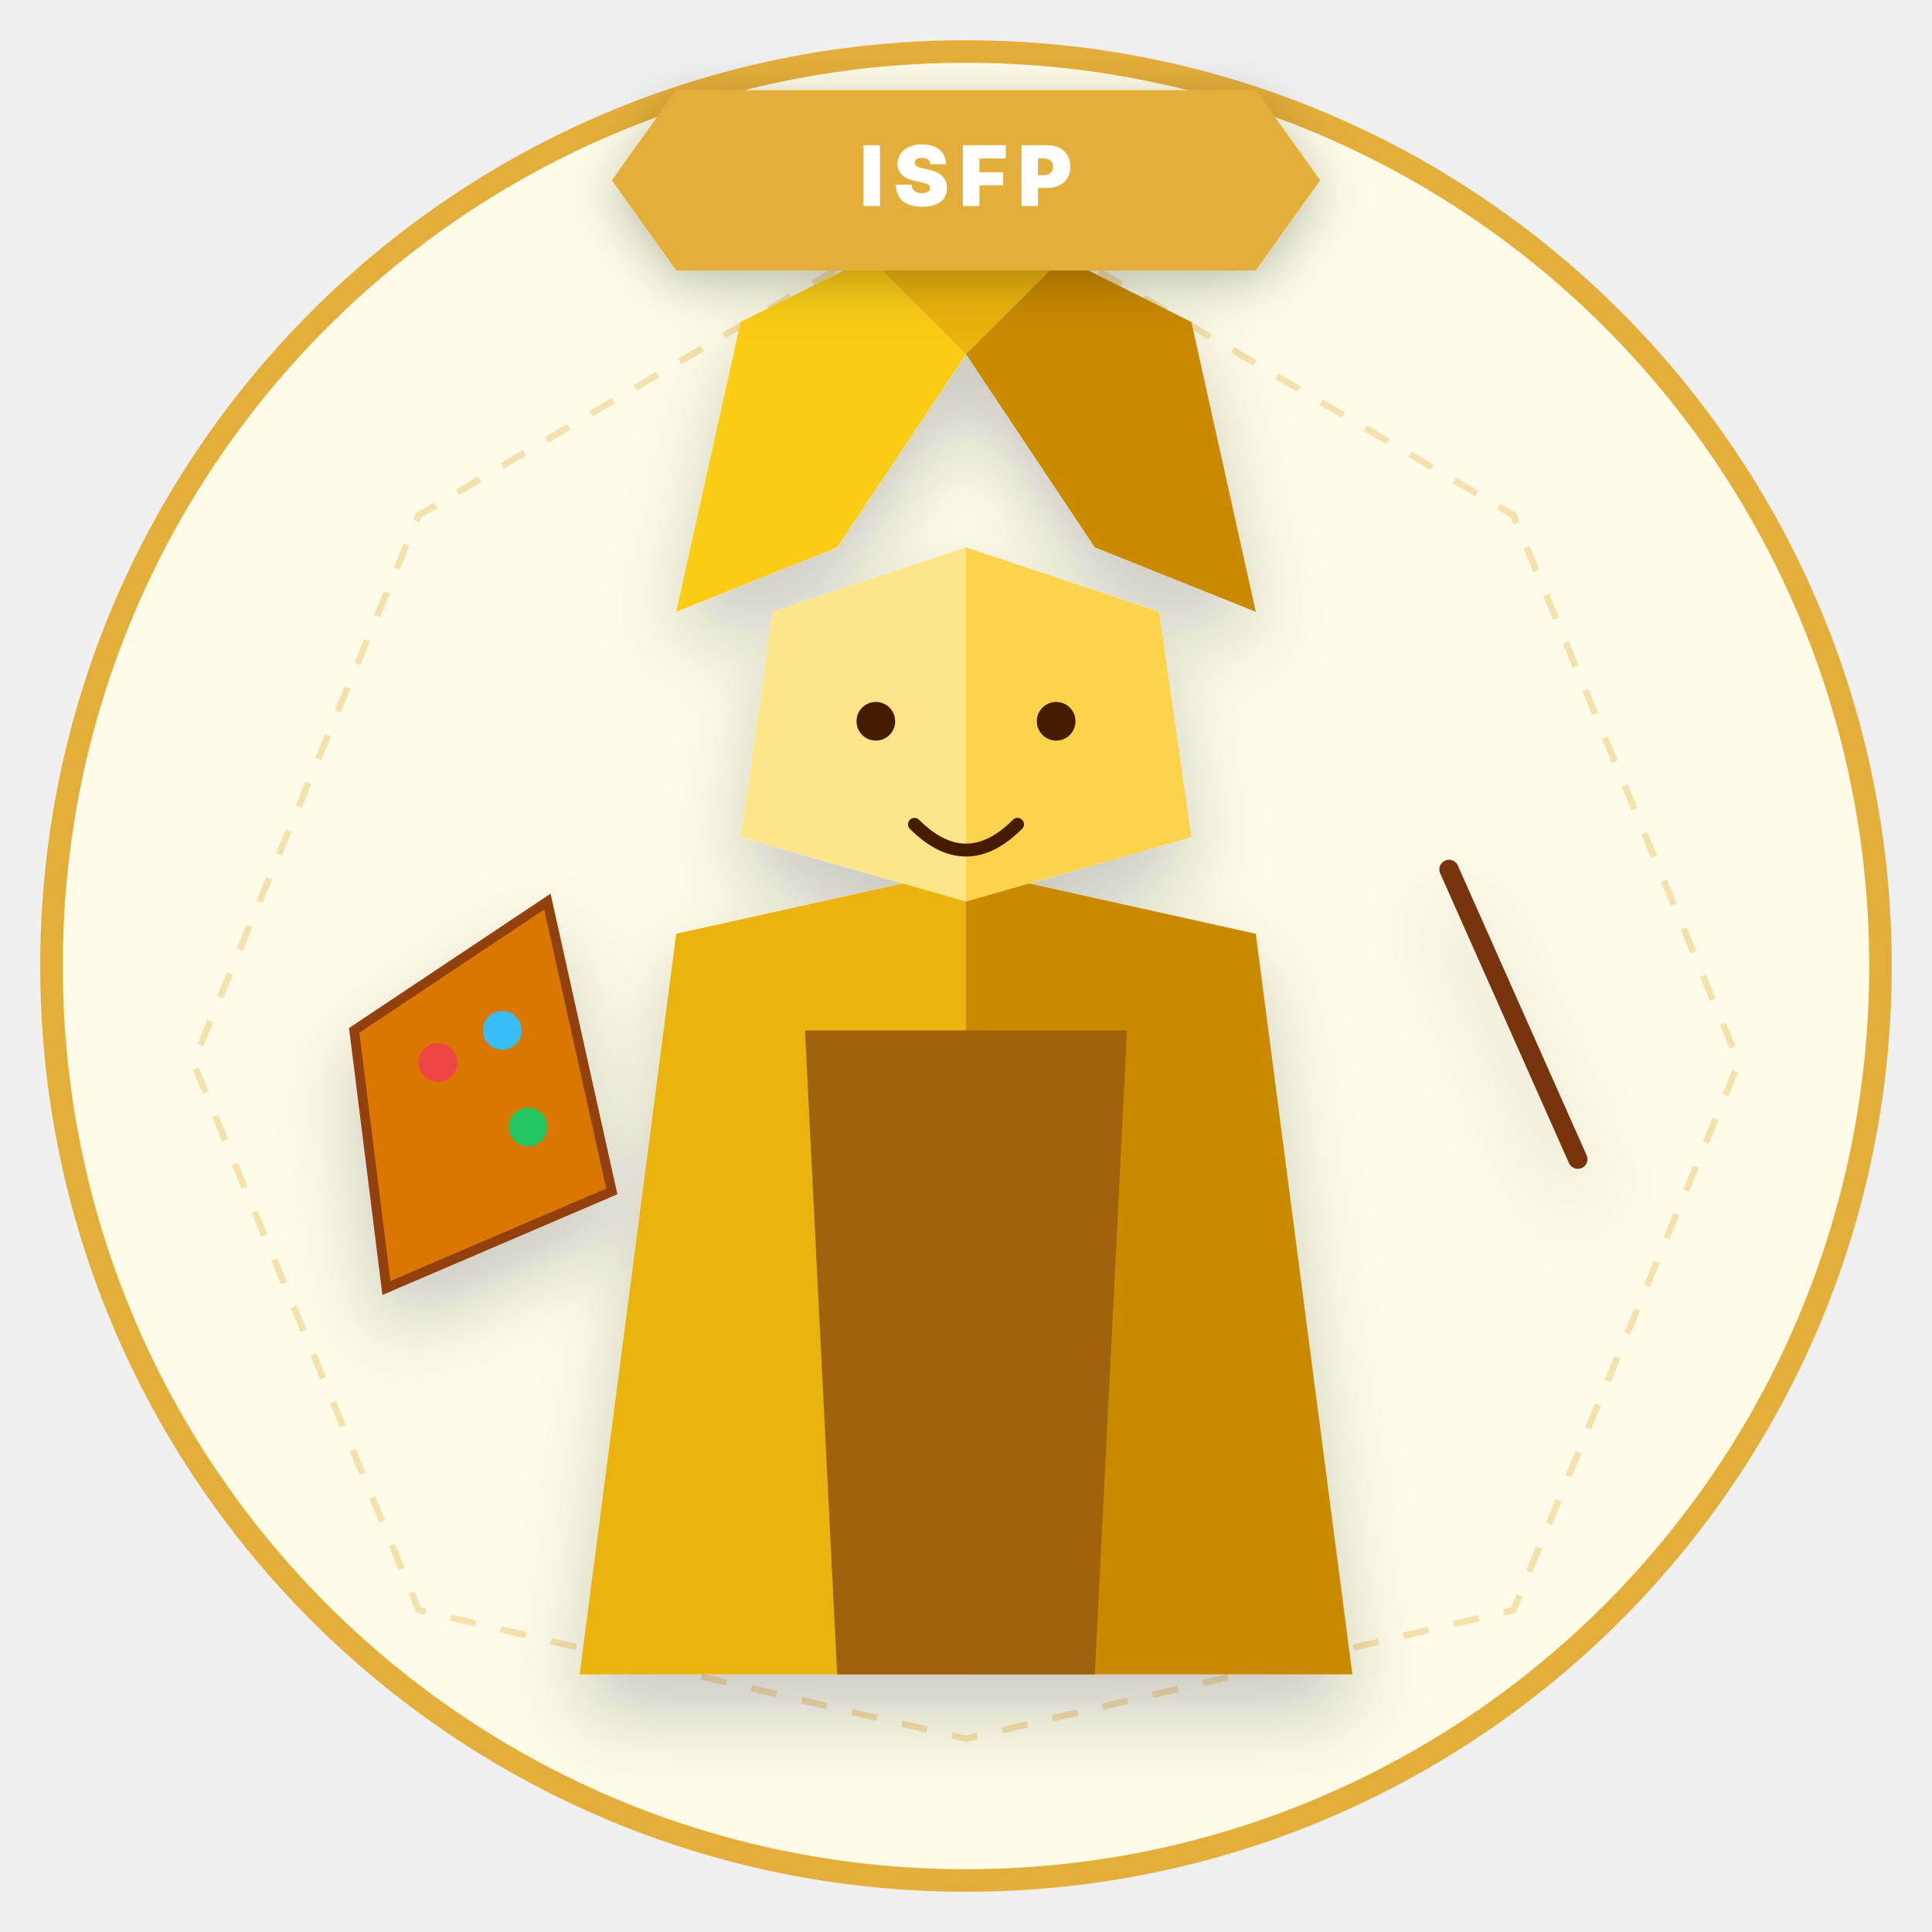
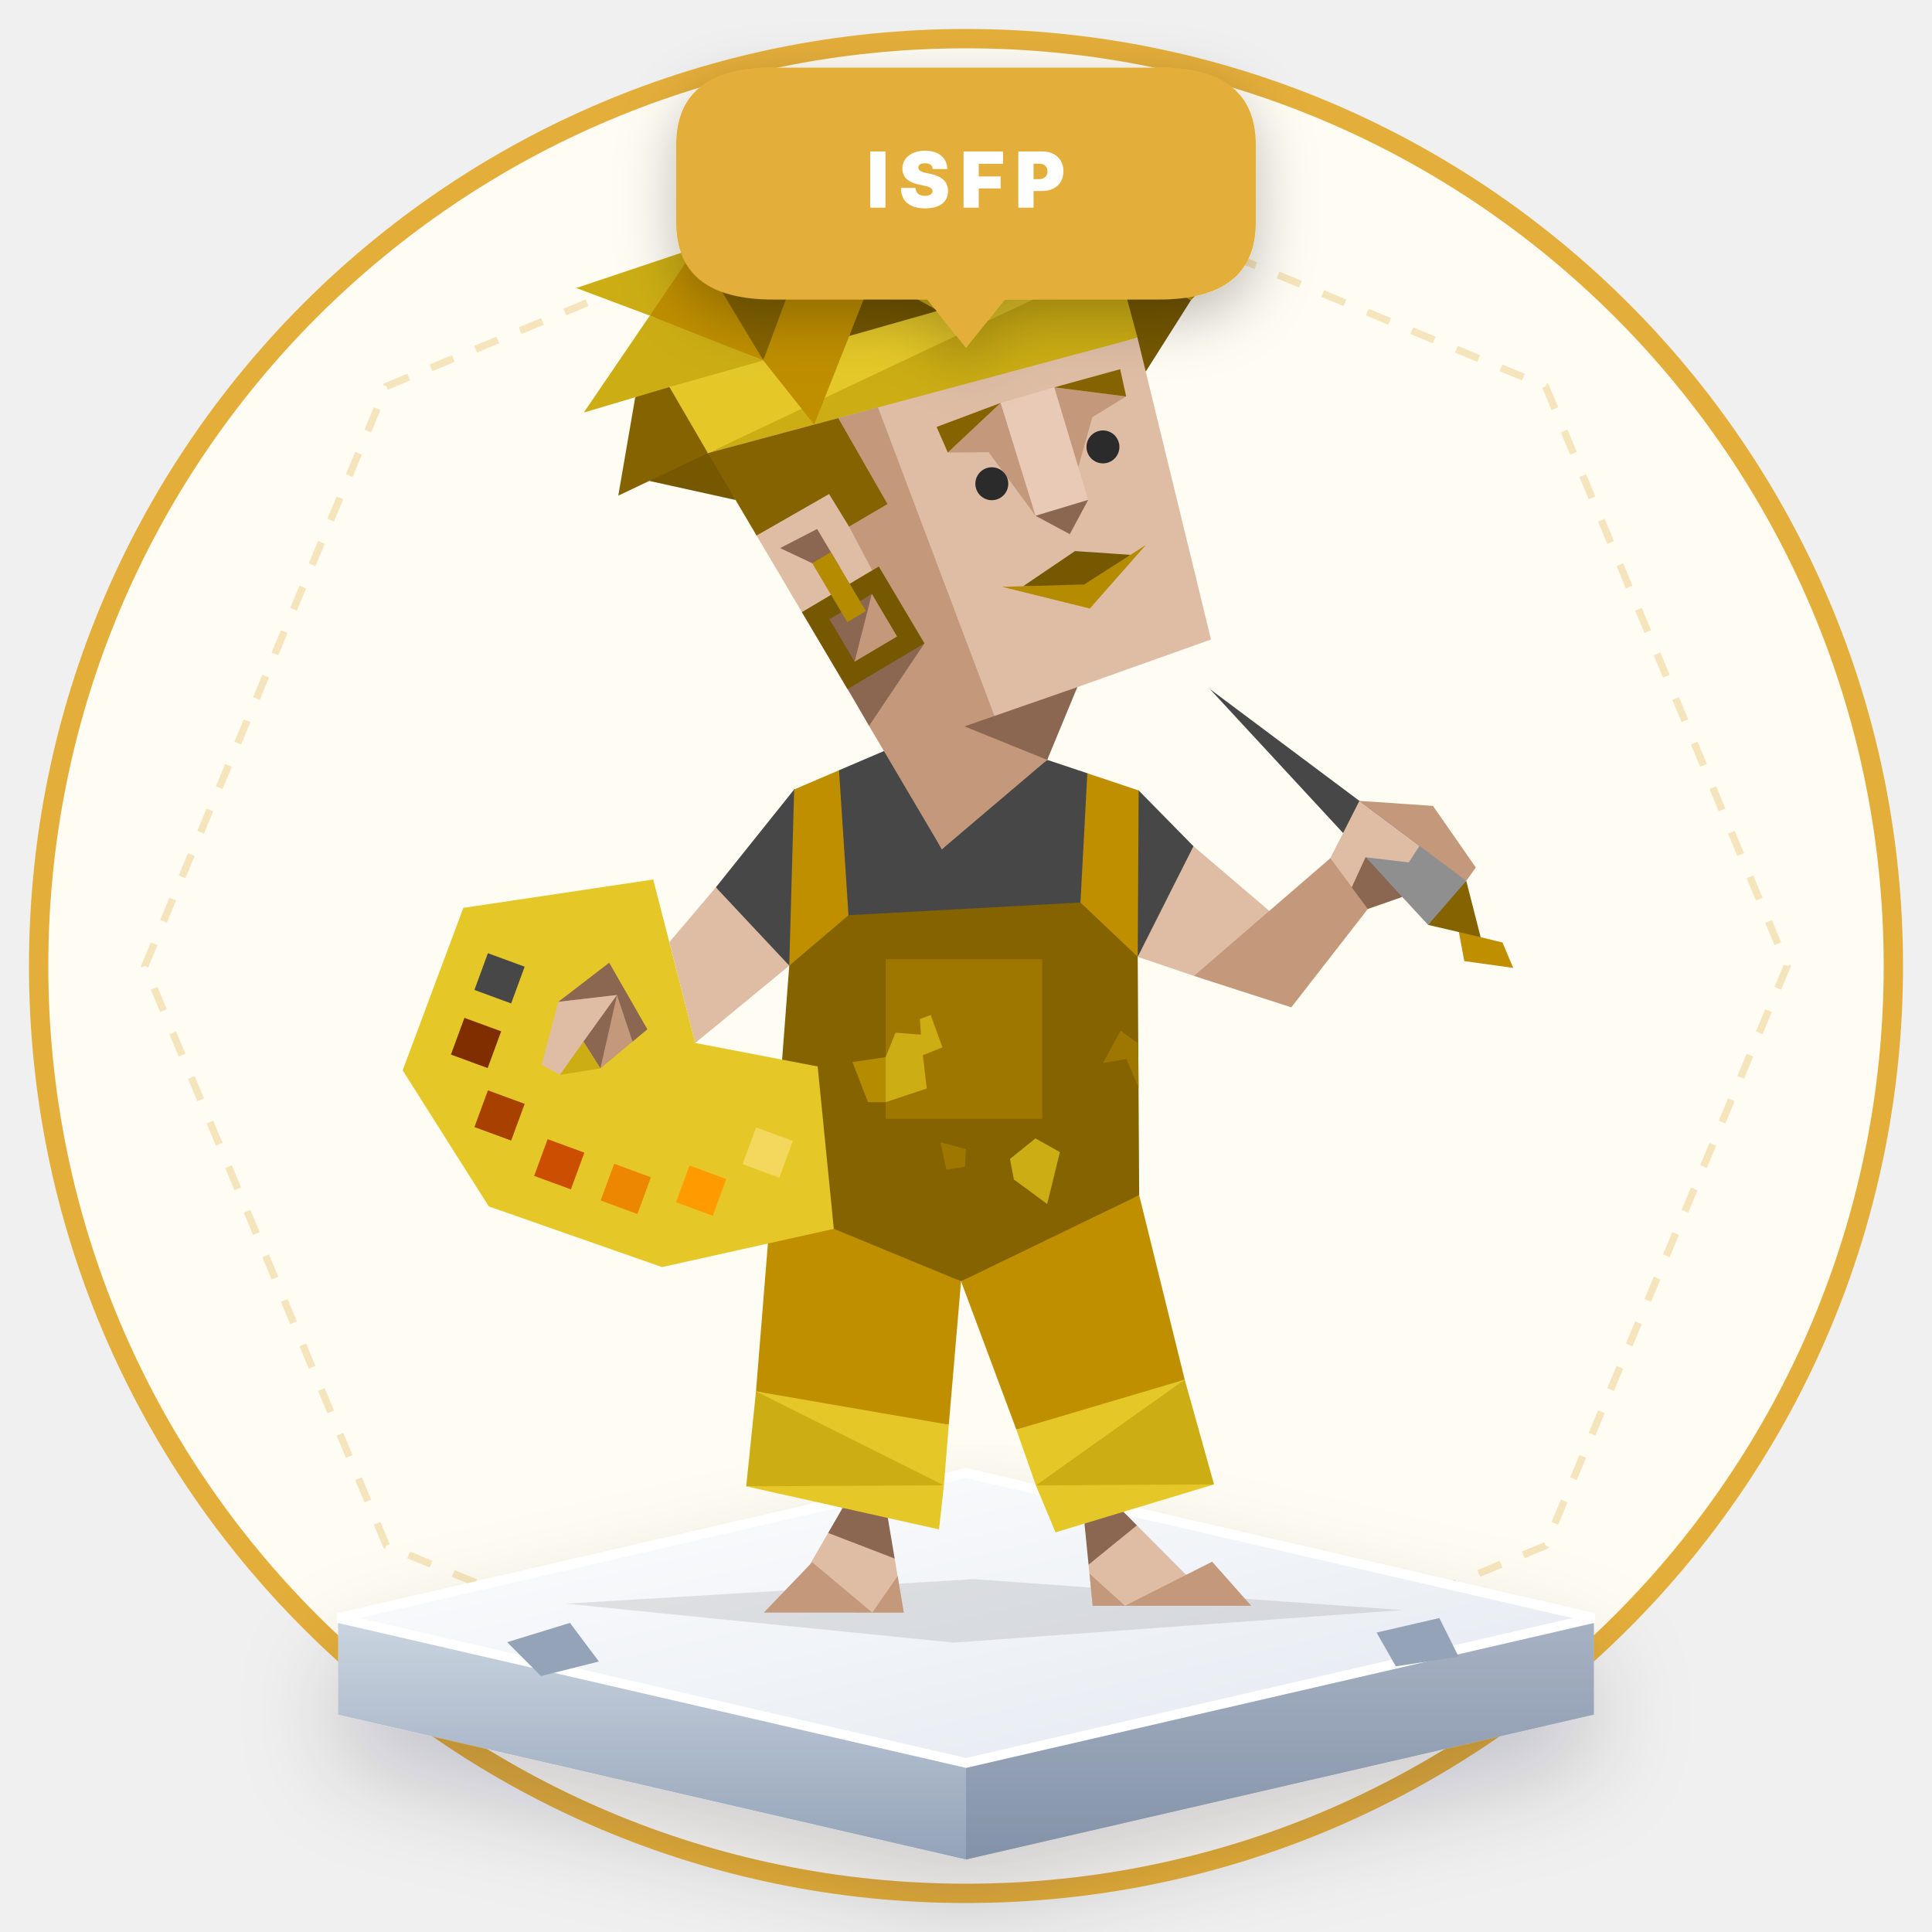
- <svg xmlns="http://www.w3.org/2000/svg" viewBox="0 0 300 300" width="100%" height="100%">
+ <svg xmlns="http://www.w3.org/2000/svg" viewBox="0 0 400 400" width="100%" height="100%">
  <defs>
-     <filter id="facetShadow_isfp" x="-20%" y="-20%" width="140%" height="140%">
-       <feDropShadow dx="0" dy="6" stdDeviation="6" flood-color="#0f172a" flood-opacity="0.2" />
+     <style>
+       .cls-1,.cls-18,.cls-19,.cls-2,.cls-20,.cls-21,.cls-23,.cls-25,.cls-3,.cls-4,.cls-5,.cls-6,.cls-7,.cls-8,.cls-9{fill-rule:evenodd;}.cls-1{opacity:0.1;}.cls-2{fill:#dfbda5;}.cls-3{fill:#c3987b;}.cls-4{fill:#8b6651;}.cls-5{fill:#bf8f00;}.cls-6{fill:#e5c828;}.cls-7{fill:#ccad14;}.cls-10,.cls-8{fill:#474747;}.cls-9{fill:#856400;}.cls-11{fill:#802d00;}.cls-12{fill:#a84000;}.cls-13{fill:#cc4e00;}.cls-14{fill:#ed8600;}.cls-15{fill:#ff9b01;}.cls-16{fill:#f4d75d;}.cls-17,.cls-18{fill:#9e7700;}.cls-19,.cls-22{fill:#b58b00;}.cls-20{fill:#8f8f8f;}.cls-21{fill:#755800;}.cls-23{fill:#e8cab6;}.cls-24,.cls-25{fill:#2b2b2b;}
+     </style>
+     <linearGradient id="pedestalTop_isfp" x1="0" y1="0" x2="1" y2="1">
+       <stop offset="0%" stop-color="#ffffff" />
+       <stop offset="100%" stop-color="#e2e8f0" />
+     </linearGradient>
+     <linearGradient id="pedestalSide_isfp" x1="0" y1="0" x2="0" y2="1">
+       <stop offset="0%" stop-color="#cbd5e1" />
+       <stop offset="100%" stop-color="#94a3b8" />
+     </linearGradient>
+     <filter id="shadow_isfp" x="-20%" y="-20%" width="140%" height="140%">
+       <feDropShadow dx="0" dy="10" stdDeviation="10" flood-color="#0f172a" flood-opacity="0.18" />
    </filter>
  </defs>
-   <circle cx="150" cy="150" r="142" fill="#fefce8" stroke="#e4ae3a" stroke-width="3.5" />
-   <polygon points="150,30 235,80 270,165 235,250 150,270 65,250 30,165 65,80" fill="none" stroke="#e4ae3a" stroke-width="1" stroke-dasharray="4,4" opacity="0.35" />
-   <g filter="url(#facetShadow_isfp)">
-     <polygon points="105,145 150,135 150,260 90,260" fill="#eab308" />
-     <polygon points="150,135 195,145 210,260 150,260" fill="#ca8a04" />
-     <polygon points="125,160 175,160 170,260 130,260" fill="#a16207" />
-     <polygon points="120,95 150,85 150,140 115,130" fill="#fde68a" />
-     <polygon points="150,85 180,95 185,130 150,140" fill="#fcd34d" />
-     <polygon points="105,95 115,50 135,40 150,55 130,85" fill="#facc15" />
-     <polygon points="135,40 165,40 150,55" fill="#eab308" />
-     <polygon points="165,40 185,50 195,95 170,85 150,55" fill="#ca8a04" />
-     <circle cx="136" cy="112" r="3" fill="#451a03" />
-     <circle cx="164" cy="112" r="3" fill="#451a03" />
-     <path d="M142 128 Q150 136 158 128" fill="none" stroke="#451a03" stroke-width="2" stroke-linecap="round" />
-     <polygon points="55,160 85,140 95,185 60,200" fill="#d97706" stroke="#92400e" stroke-width="1.5" />
-     <circle cx="68" cy="165" r="3" fill="#ef4444" />
-     <circle cx="78" cy="160" r="3" fill="#38bdf8" />
-     <circle cx="82" cy="175" r="3" fill="#22c55e" />
-     <line x1="225" y1="135" x2="245" y2="180" stroke="#78350f" stroke-width="3" stroke-linecap="round" />
+   <circle cx="200" cy="200" r="192" fill="#fefcf3" stroke="#e4ae3a" stroke-width="4" />
+   <polygon points="200,30 320,80 370,200 320,320 200,370 80,320 30,200 80,80" fill="none" stroke="#e4ae3a" stroke-width="1.5" stroke-dasharray="5,5" opacity="0.3" />
+   <g filter="url(#shadow_isfp)">
+     <polygon points="70,335 200,365 330,335 330,355 200,385 70,355" fill="url(#pedestalSide_isfp)" />
+     <polygon points="200,365 330,335 330,355 200,385" fill="#64748b" opacity="0.35" />
+     <polygon points="200,305 330,335 200,365 70,335" fill="url(#pedestalTop_isfp)" stroke="#ffffff" stroke-width="2" />
+     <polygon points="105,340 118,336 124,344 112,347" fill="#94a3b8" />
+     <polygon points="285,338 298,335 302,343 289,345" fill="#94a3b8" />
+   </g>
+   <g transform="translate(40, 20) scale(0.8)">
+     <polygon class="cls-1" points="312.9 391.69 202.01 383.68 96.46 390.03 196.82 400.11 312.9 391.69" />
+     <polygon class="cls-2" points="231.72 379.93 232.78 390.57 248.49 390.57 253.68 388.02 258.12 383.73 244.23 369.76 237.45 369.53 231.72 379.93" />
+     <polygon class="cls-3" points="232.78 390.57 231.96 382.26 241.14 390.57 263.69 379.17 273.82 390.57 232.78 390.57" />
+     <polygon class="cls-2" points="174.58 369.53 181.54 378.35 183.9 392.34 171.49 392.34 165.71 387.32 159.58 379.93 164.32 371.72 174.58 369.53" />
+     <polygon class="cls-3" points="160.19 379.29 147.68 392.34 183.9 392.34 182.3 382.86 175.75 392.34 160.19 379.29" />
+     <polygon class="cls-4" points="240.74 366.25 235.2 366.79 230.66 369.3 231.72 379.93 244.23 369.76 240.74 366.25" />
+     <polygon class="cls-4" points="179.77 367.85 175.31 365.1 168.07 365.24 164.32 371.72 181.54 378.35 179.77 367.85" />
+     <polygon class="cls-5" points="244.82 284.31 221.54 293.71 198.72 306.6 213.03 344.97 235.12 340.31 256.6 332.05 244.82 284.31" />
+     <polygon class="cls-6" points="213.03 344.97 218.09 359.41 237.82 347.35 256.6 332.05 213.03 344.97" />
+     <polygon class="cls-7" points="218.09 359.41 256.6 332.05 264.19 359.16 241.21 361.41 218.09 359.41" />
+     <polygon class="cls-6" points="218.09 359.41 223.16 371.57 264.19 359.16 218.09 359.41" />
+     <polygon class="cls-5" points="198.72 306.6 195.55 343.71 172.68 341.18 145.65 335.09 149.58 286.33 178.53 296.28 198.72 306.6" />
+     <polygon class="cls-6" points="145.65 335.09 171.05 349.8 194.28 359.41 195.55 343.71 145.65 335.09" />
+     <polygon class="cls-7" points="145.65 335.09 143.12 359.66 171.04 360.94 194.28 359.41 145.65 335.09" />
+     <polygon class="cls-6" points="194.28 359.41 143.12 359.66 193.02 370.81 194.28 359.41" />
+     <polygon class="cls-8" points="221.02 171.65 231.4 175.12 237.15 180.6 244.69 179.57 258.87 194 254.8 207.25 244.44 222.63 154.26 224.91 143.47 215.81 135.26 204.64 155.53 179.31 163.25 178.32 167.14 174.34 178.76 169.37 196.69 182.27 221.02 171.65" />
+     <polygon class="cls-9" points="244.82 284.31 198.72 306.6 149.58 286.33 154.26 224.91 161.91 216.21 169.59 211.86 229.62 208.57 236.71 212.33 244.44 222.63 244.82 284.31" />
+     <polygon class="cls-6" points="119.05 202.62 69.91 209.96 54.21 252.01 76.5 287.22 121.33 302.92 165.79 293.02 161.61 251 129.94 244.92 119.05 202.62" />
+     <polygon class="cls-3" points="107.66 224.15 102.26 229.42 94.48 234.28 105.38 251.5 117.53 241.37 111.11 231.7 107.66 224.15" />
+     <polygon class="cls-4" points="113.7 244.57 109.68 232.51 94.48 234.28 107.66 224.15 117.53 241.37 113.7 244.57" />
+     <polygon class="cls-2" points="109.68 232.51 94.48 234.28 90.18 250.55 94.92 253.16 109.68 232.51" />
+     <rect class="cls-10" x="74.22" y="223.13" width="10.13" height="10.13" transform="translate(-162.26 223.97) rotate(-69.84)" />
+     <rect class="cls-11" x="68.14" y="239.85" width="10.13" height="10.13" transform="translate(-181.94 229.23) rotate(-69.84)" />
+     <rect class="cls-12" x="74.22" y="258.6" width="10.13" height="10.13" transform="translate(-195.55 247.19) rotate(-69.83)" />
+     <rect class="cls-13" x="89.67" y="271.26" width="10.13" height="10.13" transform="translate(-197.31 270.01) rotate(-69.84)" />
+     <rect class="cls-14" x="106.89" y="277.59" width="10.13" height="10.13" transform="translate(-191.97 290.31) rotate(-69.83)" />
+     <rect class="cls-15" x="126.4" y="278.1" width="10.13" height="10.13" transform="translate(-179.66 308.96) rotate(-69.84)" />
+     <rect class="cls-16" x="143.62" y="268.22" width="10.13" height="10.13" transform="translate(-159.1 318.67) rotate(-69.84)" />
+     <polygon class="cls-2" points="154.26 224.91 129.94 244.92 123.23 218.83 135.26 204.64 154.26 224.91" />
+     <polygon class="cls-2" points="278.63 210.85 258.87 194 244.44 222.63 259 227.57 272.32 222.92 278.63 210.85" />
+     <polygon class="cls-5" points="244.69 179.57 244.44 222.63 229.62 208.57 231.4 175.12 244.69 179.57" />
+     <polygon class="cls-5" points="167.14 174.34 169.59 211.86 154.26 224.91 155.53 179.31 167.14 174.34" />
+     <rect class="cls-17" x="179.21" y="223.25" width="40.52" height="41.3" />
+     <polygon class="cls-18" points="244.57 245.05 240 241.75 235.44 250.11 241.52 249.1 244.65 256.45 244.57 245.05" />
+     <polygon class="cls-7" points="217.97 269.62 211.38 274.93 212.39 280.25 221.01 286.59 224.3 273.16 217.97 269.62" />
+     <polygon class="cls-7" points="179.21 260.24 189.85 256.7 188.84 248.09 193.9 246.06 190.86 237.7 188.08 238.71 188.33 242.77 181.75 242.26 179.21 248.59 178.27 253.78 179.21 260.24" />
+     <polygon class="cls-18" points="199.98 272.4 193.4 270.63 194.92 277.72 199.73 276.96 199.98 272.4" />
+     <polygon class="cls-19" points="179.21 248.59 170.6 249.86 174.65 260.24 179.21 260.24 179.21 248.59" />
+     <polygon class="cls-4" points="109.68 232.51 105.38 251.5 100.99 244.57 109.68 232.51" />
+     <polygon class="cls-7" points="100.99 244.57 94.92 253.16 105.38 251.5 100.99 244.57" />
+     <polygon class="cls-3" points="259 227.57 294.26 197.13 305.96 196.47 303.98 210.25 284.19 235.7 259 227.57" />
+     <polygon class="cls-4" points="294.26 197.13 303.98 210.25 312.9 207.13 305.81 188.77 294.26 197.13" />
+     <polygon class="cls-3" points="320.85 183.56 331.94 199.51 329.47 202.96 313.81 196.47 301.81 182.27 320.85 183.56" />
+     <polygon class="cls-8" points="263.1 153.31 309.37 203.32 314.49 199.3 317.36 193.9 263.1 153.31" />
+     <polygon class="cls-5" points="327.56 216.22 328.96 223.73 341.63 225.5 338.84 218.92 333.19 217.54 329.82 214.97 327.56 216.22" />
+     <polygon class="cls-9" points="329.47 202.96 333.19 217.54 319.59 214.36 324.06 207.72 329.47 202.96" />
+     <polygon class="cls-20" points="303.4 196.86 319.59 214.36 329.47 202.96 317.36 193.9 303.4 196.86" />
+     <polygon class="cls-2" points="299.83 204.64 303.4 196.86 314.6 198.19 317.36 193.9 301.81 182.27 294.26 197.13 299.83 204.64" />
+     <polygon class="cls-7" points="133.2 92.26 187.66 79.06 244.38 62.41 243.6 54.24 238.97 42.29 185.02 66.75 133.2 92.26" />
+     <polygon class="cls-6" points="238.97 42.29 181.4 56.56 123.25 75.17 125.73 82.64 133.2 92.26 238.97 42.29" />
+     <polygon class="cls-21" points="175.04 44.49 169.78 61.95 192.81 55.41 175.04 44.49" />
+     <polygon class="cls-21" points="238.97 42.29 248.18 45.37 258.22 52.68 246.52 71.17 243.94 65.91 244.38 62.41 238.97 42.29" />
+     <polygon class="cls-7" points="238.97 42.29 237.79 32.89 240.05 20.66 251.81 38.17 258.22 52.68 238.97 42.29" />
+     <polygon class="cls-5" points="240.05 20.66 270.99 39.91 258.22 52.68 240.05 20.66" />
+     <polygon class="cls-9" points="238.97 42.29 240.05 20.66 240.7 8.77 218.3 32.3 218.85 48.01 238.97 42.29" />
+     <polygon class="cls-5" points="233.65 16.84 208.26 0.11 203.86 11.59 202.2 20.66 211.19 28.46 219.72 32.78 233.65 16.84" />
+     <polygon class="cls-7" points="219.72 32.78 202.2 20.66 196.73 34.32 192.81 55.41 218.85 48.01 219.72 32.78" />
+     <polygon class="cls-7" points="208.26 0.11 172.78 18.93 192.18 21.05 202.2 20.66 208.26 0.11" />
+     <polygon class="cls-5" points="202.2 20.66 172.78 18.93 179.01 32.99 192.81 55.41 202.2 20.66" />
+     <polygon class="cls-21" points="118.04 99.46 140.37 104.4 136.87 96.56 133.2 92.26 125.79 94.05 118.04 99.46" />
+     <polygon class="cls-7" points="192.81 55.41 175.98 46.15 165.48 41.65 159.15 36.89 161.81 26.61 166.05 18.41 168.67 11.36 172.78 18.93 192.81 55.41" />
+     <polygon class="cls-5" points="159.15 36.89 149.47 33.81 139.79 26.18 137.75 16.12 166.05 18.41 159.15 36.89" />
+     <polygon class="cls-9" points="159.15 36.89 139.79 26.18 130.06 39.16 136.59 51.84 147.54 68.27 156.54 48.66 159.15 36.89" />
+     <polygon class="cls-9" points="114.4 77.8 110.01 103.27 133.2 92.26 123.25 75.17 119.02 74.94 114.4 77.8" />
+     <polygon class="cls-5" points="130.06 39.16 121.29 49.17 118.17 56.68 128.62 61.28 147.54 68.27 130.06 39.16" />
+     <polygon class="cls-7" points="130.06 39.16 99.13 49.54 118.17 56.68 130.06 39.16" />
+     <polygon class="cls-7" points="118.17 56.68 101.08 81.77 123.25 75.17 147.54 68.27 118.17 56.68" />
+     <polygon class="cls-5" points="159.15 36.89 147.54 68.27 160.7 84.88 169.78 61.95 175.98 46.15 159.15 36.89" />
+     <polygon class="cls-2" points="244.38 62.41 263.41 140.5 228.81 152.83 224.23 161.04 221.02 171.65 206.13 181.97 193.76 194.79 172.21 155.01 157.54 133.43 145.8 113.6 143.32 103.84 133.2 92.26 244.38 62.41" />
+     <polygon class="cls-4" points="167.37 121.81 161.47 111.9 151.9 116.85 160.21 120.77 167.37 121.81" />
+     <polygon class="cls-3" points="177.23 80.44 207.36 160.29 219.72 160.23 221.02 171.65 193.76 194.79 174.91 162.85 172.78 156.06 169.3 153.36 157.54 133.43 175.73 122.62 169.75 111.3 179.7 105.45 166.95 83.2 177.23 80.44" />
+     <polygon class="cls-3" points="195.29 92.11 205.88 92.04 217.99 108.48 215.67 89.11 208.96 79.28 195.29 92.11" />
+     <polygon class="cls-3" points="222.85 75.24 227.66 100.89 232.7 82.96 241.45 77.61 222.85 75.24" />
+     <polygon class="cls-9" points="208.96 79.28 192.39 85.49 195.29 92.11 208.96 79.28" />
+     <polygon class="cls-9" points="222.85 75.24 239.9 70.55 241.45 77.61 222.85 75.24" />
+     <polygon class="cls-21" points="214.79 126.71 228.2 117.62 242.58 118.59 231.08 127.2 214.79 126.71" />
+     <polygon class="cls-19" points="246.54 116.05 230.6 126.25 209.34 126.87 232.05 132.49 246.54 116.05" />
+     <polygon class="cls-9" points="166.95 83.2 179.7 105.45 169.75 111.3 164.56 102.86 145.8 113.6 133.2 92.26 166.95 83.2" />
+     <polygon class="cls-4" points="228.81 152.83 199.6 162.99 221.02 171.65 228.81 152.83" />
+     <polygon class="cls-4" points="175.62 128.72 171.17 146.21 161.92 136.02 175.62 128.72" />
+     <polygon class="cls-4" points="189.25 141.5 174.91 162.85 169.36 153.32 175.98 146.21 189.25 141.5" />
+     <path class="cls-21" d="M177.43,121.61l11.82,19.89-19.89,11.83-11.82-19.9,19.89-11.82Zm-12.78,13.63,6.52,11,11-6.52-6.52-11Z" />
+     <rect class="cls-22" x="164.34" y="118.09" width="5.62" height="17.74" transform="translate(-41.4 103.19) rotate(-30.72)" />
+     <polygon class="cls-23" points="222.85 75.24 208.96 79.28 217.99 108.48 231.62 104.37 222.85 75.24" />
+     <polygon class="cls-4" points="231.62 104.37 226.86 113.24 217.99 108.48 231.62 104.37" />
+     <circle class="cls-24" cx="206.68" cy="100.19" r="4.26" />
+     <path class="cls-25" d="M239.7,90.66a4.26,4.26,0,1,1-4.26-4.26A4.25,4.25,0,0,1,239.7,90.66Z" />
  </g>
  <g transform="translate(0, -2)">
-     <polygon points="105,16 195,16 205,30 195,44 105,44 95,30" fill="#e4ae3a" filter="drop-shadow(0 2px 4px rgba(0,0,0,0.25))" />
-     <text x="150" y="34" font-family="'Plus Jakarta Sans', -apple-system, sans-serif" font-weight="900" font-size="13" fill="#ffffff" text-anchor="middle" letter-spacing="1.5">ISFP</text>
+     <path d="M140 32 Q140 16 160 16 L240 16 Q260 16 260 32 L260 48 Q260 64 240 64 L208 64 L200 74 L192 64 L160 64 Q140 64 140 48 Z" fill="#e4ae3a" filter="drop-shadow(0 4px 6px rgba(0,0,0,0.25))" />
+     <text x="200" y="45" font-family="'Plus Jakarta Sans', -apple-system, sans-serif" font-weight="900" font-size="16" fill="#ffffff" text-anchor="middle" letter-spacing="2">ISFP</text>
  </g>
</svg>
